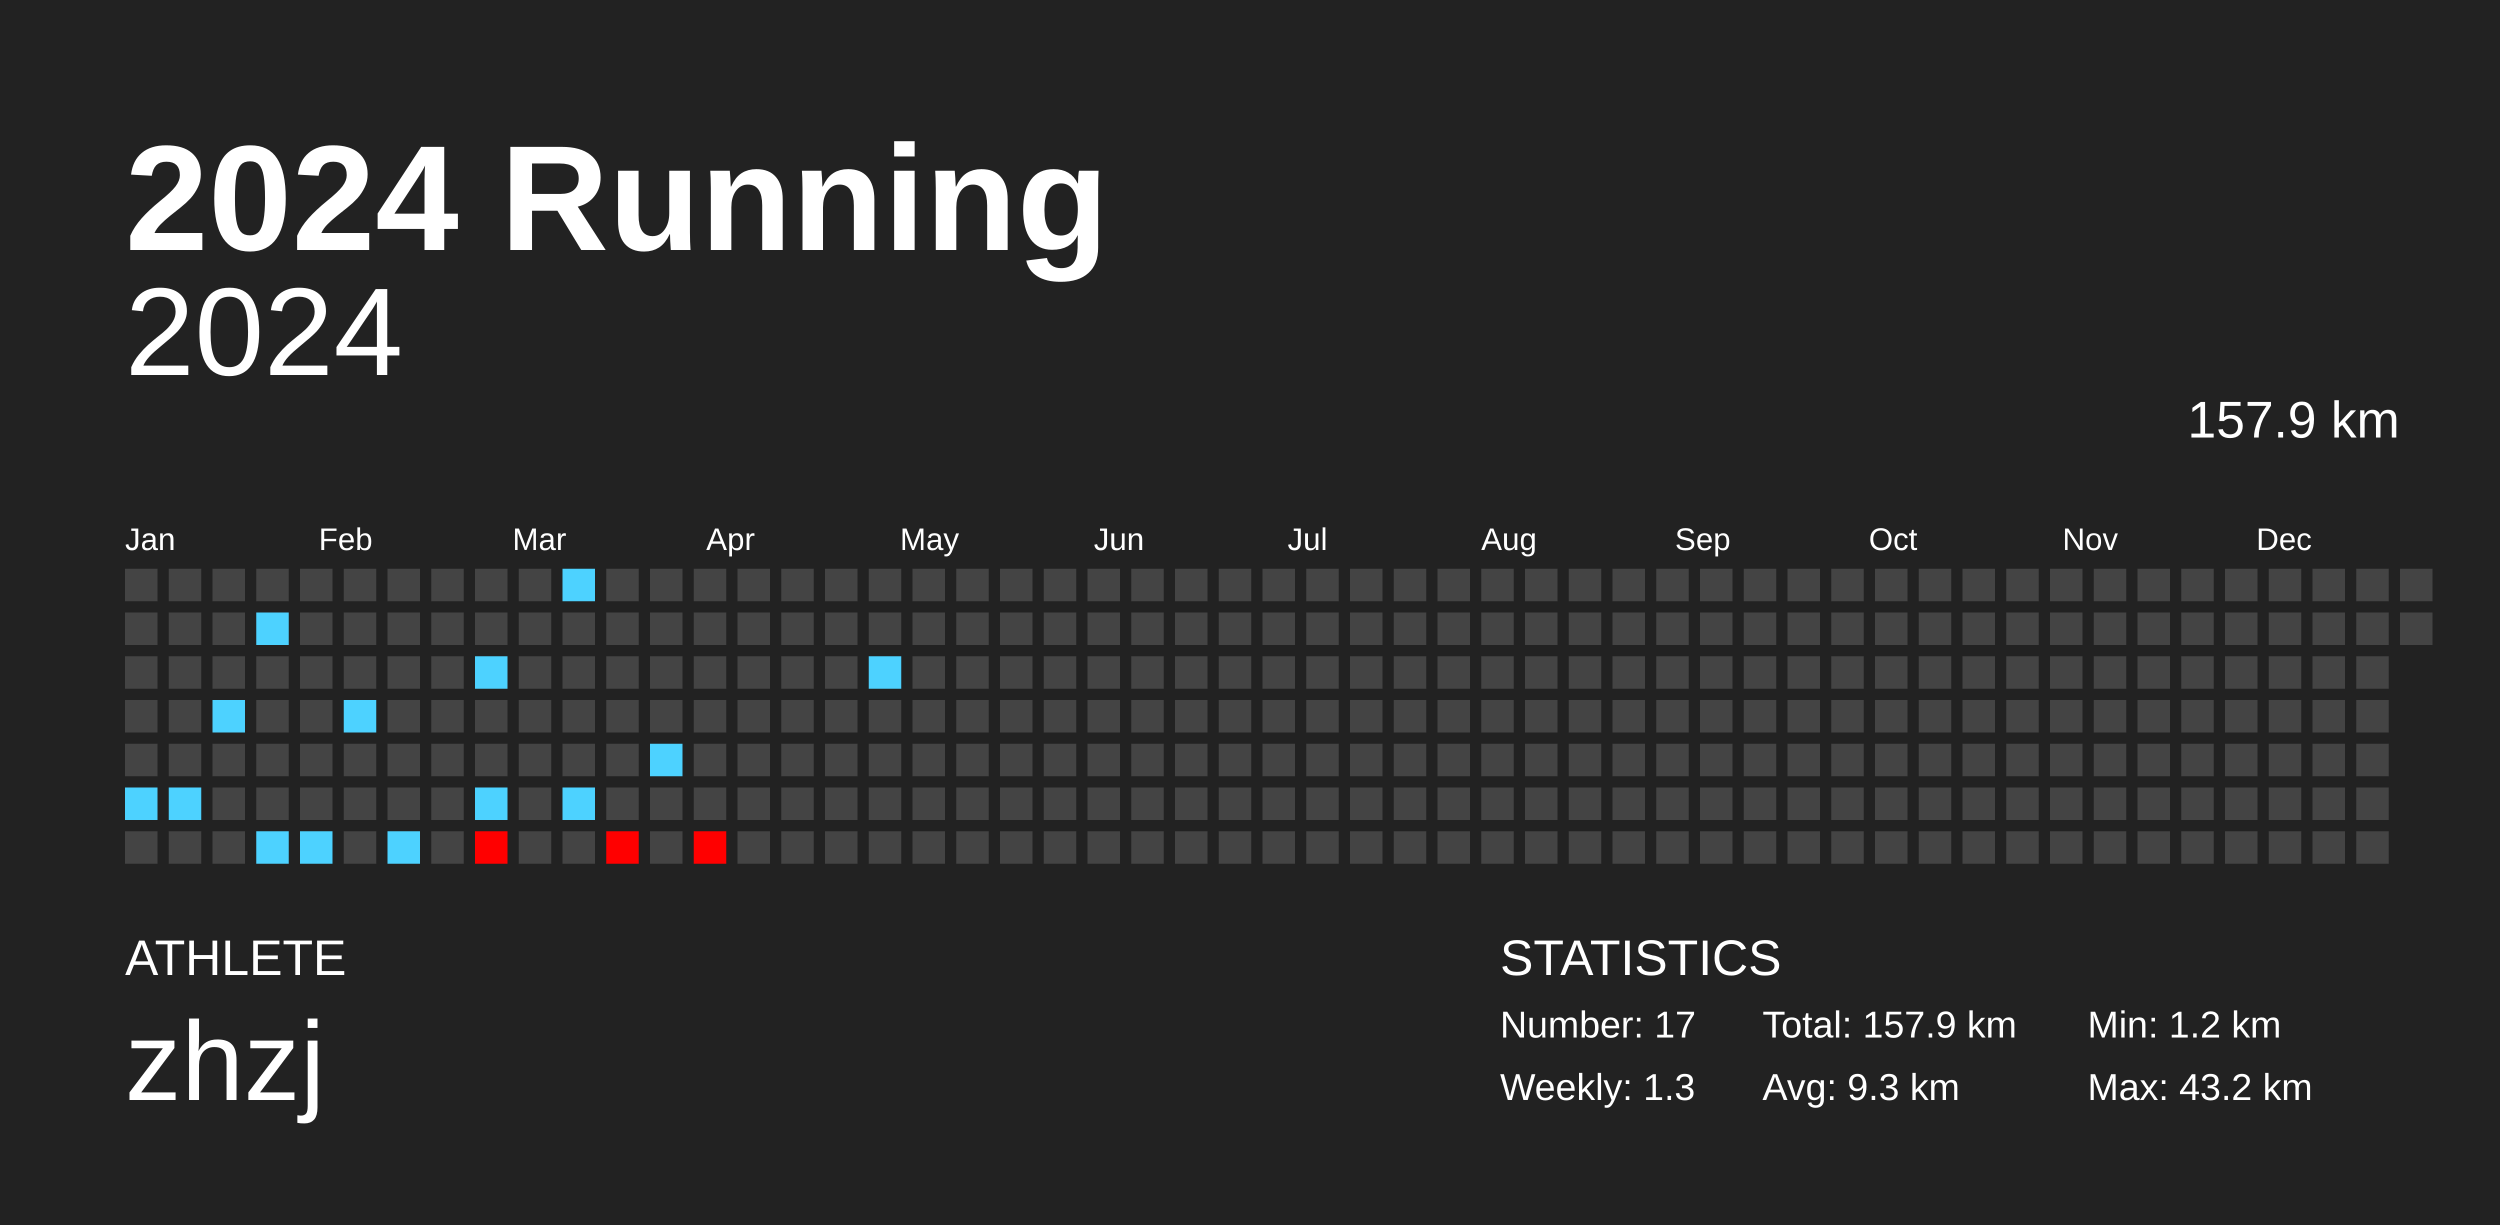
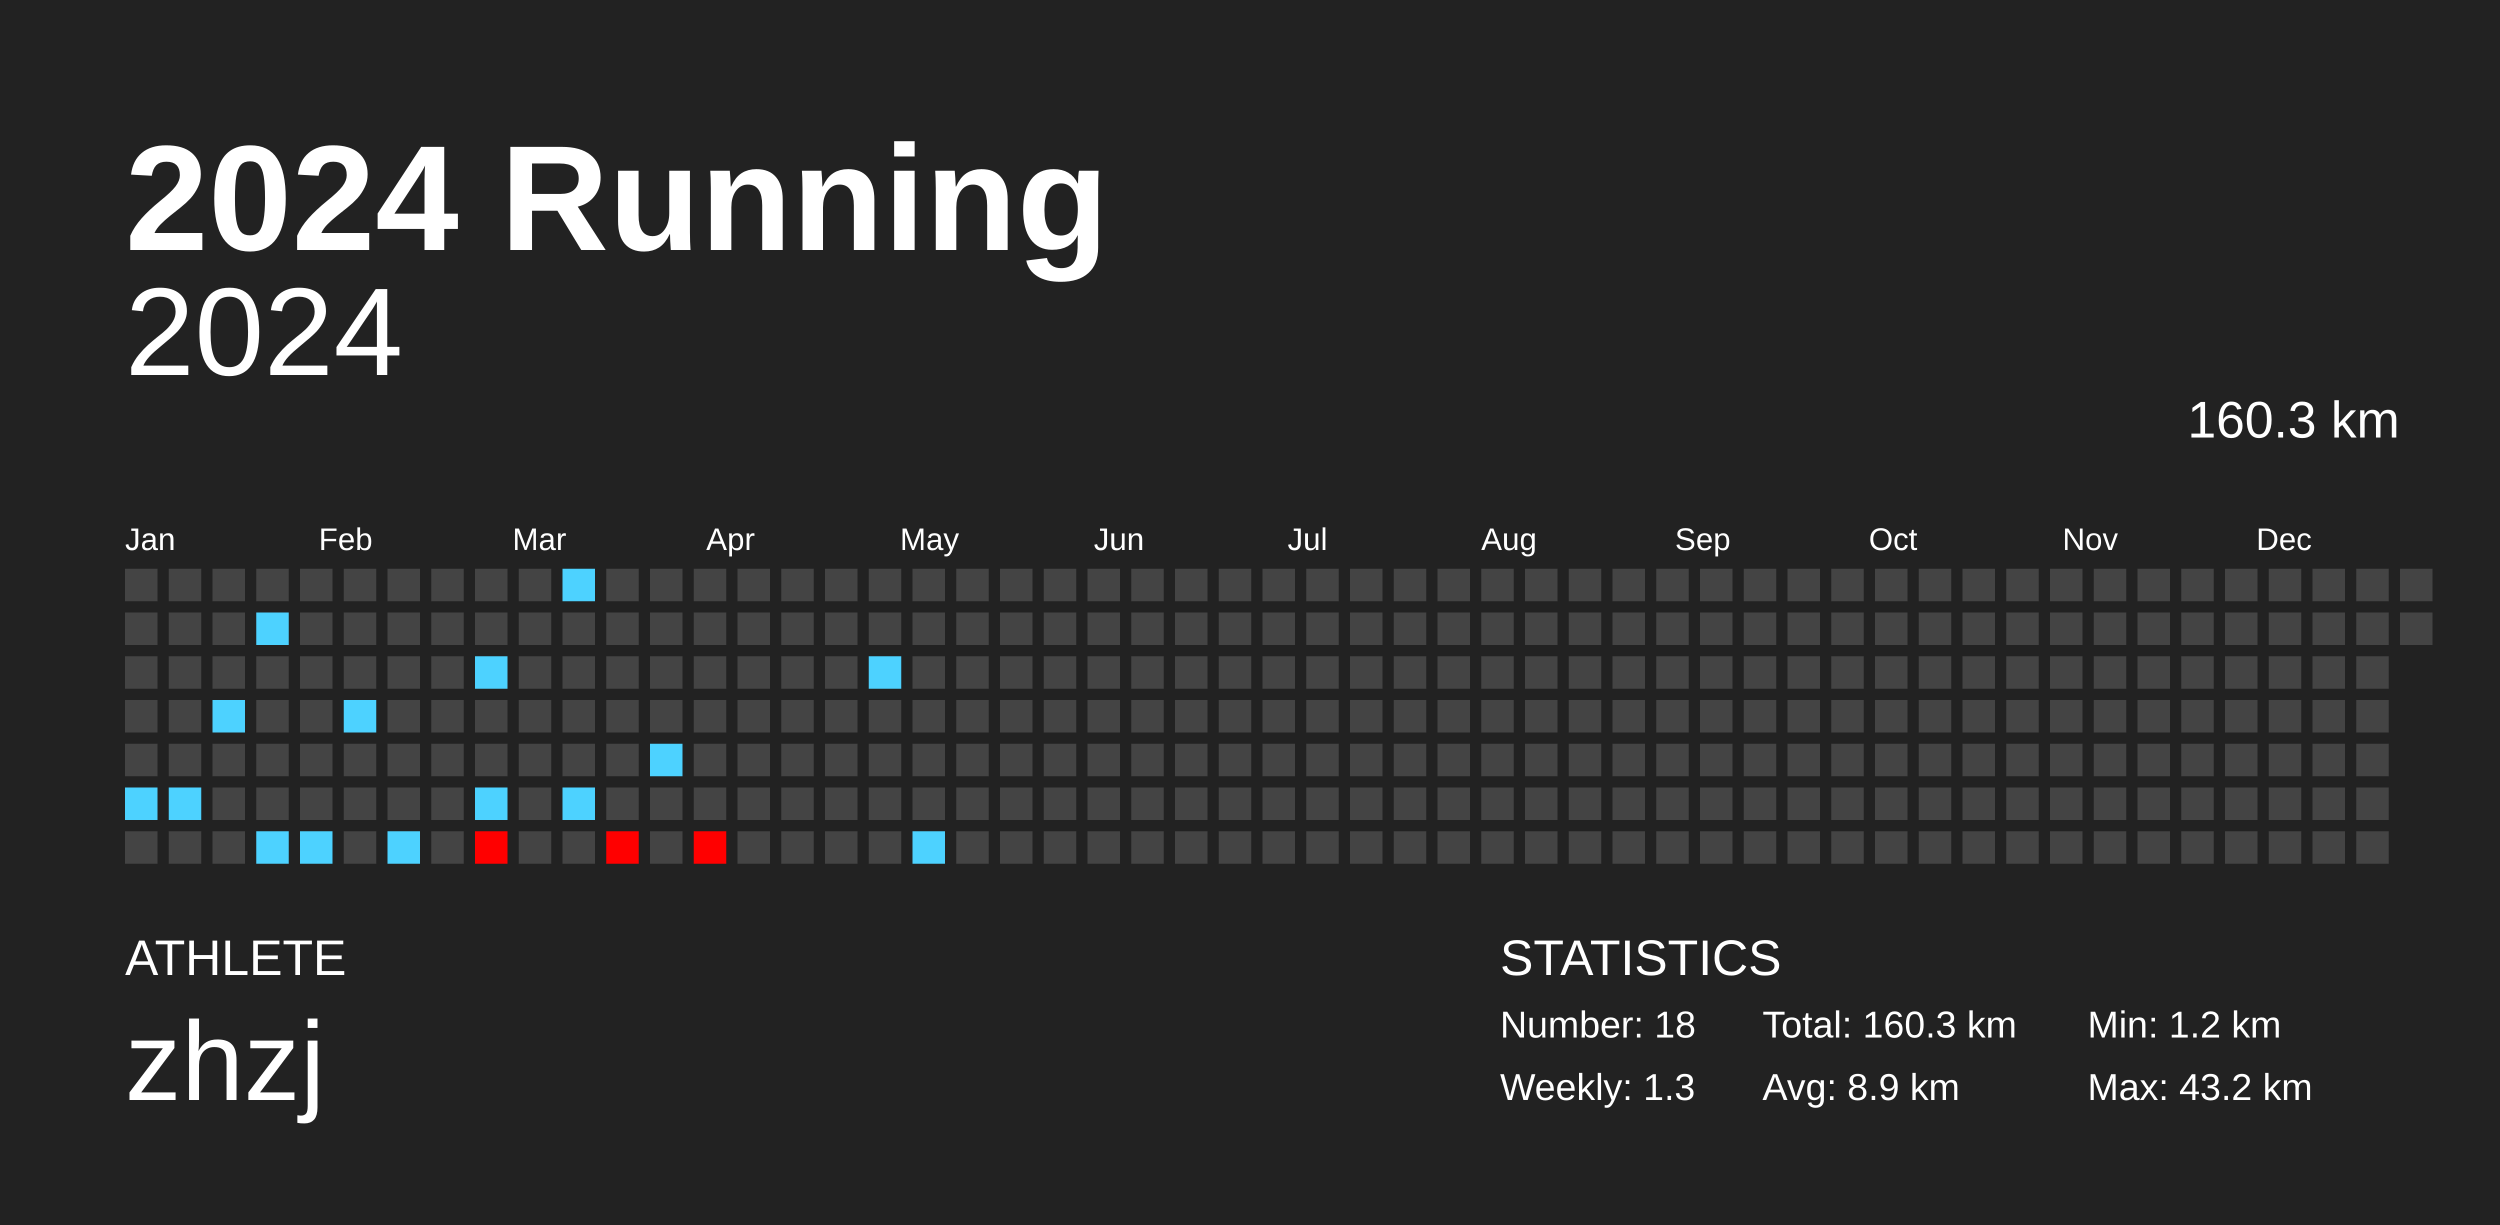
<svg xmlns="http://www.w3.org/2000/svg" baseProfile="full" height="98mm" version="1.1" viewBox="0,0,200,98" width="200mm">
  <defs />
  <rect fill="#222222" height="98" width="200" x="0" y="0" />
  <text fill="#FFFFFF" style="font-size:12px; font-family:Arial; font-weight:bold;" x="10" y="20">2024 Running</text>
  <text fill="#FFFFFF" style="font-size:4px; font-family:Arial" x="10" y="78">ATHLETE</text>
  <text fill="#FFFFFF" style="font-size:9px; font-family:Arial" x="10" y="88">zhzj</text>
  <text fill="#FFFFFF" style="font-size:4px; font-family:Arial" x="120" y="78">STATISTICS</text>
-   <text fill="#FFFFFF" style="font-size:3px; font-family:Arial" x="120" y="83">Number: 17</text>
+   <text fill="#FFFFFF" style="font-size:3px; font-family:Arial" x="120" y="83">Number: 18</text>
  <text fill="#FFFFFF" style="font-size:3px; font-family:Arial" x="120" y="88">Weekly: 1.3</text>
-   <text fill="#FFFFFF" style="font-size:3px; font-family:Arial" x="141" y="83">Total: 157.9 km</text>
-   <text fill="#FFFFFF" style="font-size:3px; font-family:Arial" x="141" y="88">Avg: 9.3 km</text>
+   <text fill="#FFFFFF" style="font-size:3px; font-family:Arial" x="141" y="83">Total: 160.3 km</text>
+   <text fill="#FFFFFF" style="font-size:3px; font-family:Arial" x="141" y="88">Avg: 8.9 km</text>
  <text fill="#FFFFFF" style="font-size:3px; font-family:Arial" x="167" y="83">Min: 1.2 km</text>
  <text fill="#FFFFFF" style="font-size:3px; font-family:Arial" x="167" y="88">Max: 43.2 km</text>
  <text alignment-baseline="hanging" fill="#FFFFFF" style="font-size:10.0px; font-family:Arial;" x="10" y="30">2024</text>
-   <text alignment-baseline="hanging" fill="#FFFFFF" style="font-size:4.125px; font-family:Arial;" x="175" y="35">157.9 km</text>
+   <text alignment-baseline="hanging" fill="#FFFFFF" style="font-size:4.125px; font-family:Arial;" x="175" y="35">160.3 km</text>
  <text fill="#FFFFFF" style="font-size:2.5px; font-family:Arial" x="10.0" y="44">Jan</text>
  <text fill="#FFFFFF" style="font-size:2.5px; font-family:Arial" x="25.5" y="44">Feb</text>
  <text fill="#FFFFFF" style="font-size:2.5px; font-family:Arial" x="41.0" y="44">Mar</text>
  <text fill="#FFFFFF" style="font-size:2.5px; font-family:Arial" x="56.5" y="44">Apr</text>
  <text fill="#FFFFFF" style="font-size:2.5px; font-family:Arial" x="72.0" y="44">May</text>
  <text fill="#FFFFFF" style="font-size:2.5px; font-family:Arial" x="87.5" y="44">Jun</text>
  <text fill="#FFFFFF" style="font-size:2.5px; font-family:Arial" x="103.0" y="44">Jul</text>
  <text fill="#FFFFFF" style="font-size:2.5px; font-family:Arial" x="118.5" y="44">Aug</text>
  <text fill="#FFFFFF" style="font-size:2.5px; font-family:Arial" x="134.0" y="44">Sep</text>
  <text fill="#FFFFFF" style="font-size:2.5px; font-family:Arial" x="149.5" y="44">Oct</text>
  <text fill="#FFFFFF" style="font-size:2.5px; font-family:Arial" x="165.0" y="44">Nov</text>
  <text fill="#FFFFFF" style="font-size:2.5px; font-family:Arial" x="180.5" y="44">Dec</text>
  <rect fill="#444444" height="2.6" width="2.6" x="10.0" y="45.5" />
  <rect fill="#444444" height="2.6" width="2.6" x="10.0" y="49.0" />
  <rect fill="#444444" height="2.6" width="2.6" x="10.0" y="52.5" />
  <rect fill="#444444" height="2.6" width="2.6" x="10.0" y="56.0" />
  <rect fill="#444444" height="2.6" width="2.6" x="10.0" y="59.5" />
  <rect fill="#4dd2ff" height="2.6" width="2.6" x="10.0" y="63.0" />
  <rect fill="#444444" height="2.6" width="2.6" x="10.0" y="66.5" />
  <rect fill="#444444" height="2.6" width="2.6" x="13.5" y="45.5" />
  <rect fill="#444444" height="2.6" width="2.6" x="13.5" y="49.0" />
  <rect fill="#444444" height="2.6" width="2.6" x="13.5" y="52.5" />
  <rect fill="#444444" height="2.6" width="2.6" x="13.5" y="56.0" />
  <rect fill="#444444" height="2.6" width="2.6" x="13.5" y="59.5" />
  <rect fill="#4dd2ff" height="2.6" width="2.6" x="13.5" y="63.0" />
  <rect fill="#444444" height="2.6" width="2.6" x="13.5" y="66.5" />
  <rect fill="#444444" height="2.6" width="2.6" x="17.0" y="45.5" />
  <rect fill="#444444" height="2.6" width="2.6" x="17.0" y="49.0" />
  <rect fill="#444444" height="2.6" width="2.6" x="17.0" y="52.5" />
  <rect fill="#4dd2ff" height="2.6" width="2.6" x="17.0" y="56.0" />
  <rect fill="#444444" height="2.6" width="2.6" x="17.0" y="59.5" />
  <rect fill="#444444" height="2.6" width="2.6" x="17.0" y="63.0" />
  <rect fill="#444444" height="2.6" width="2.6" x="17.0" y="66.5" />
  <rect fill="#444444" height="2.6" width="2.6" x="20.5" y="45.5" />
  <rect fill="#4dd2ff" height="2.6" width="2.6" x="20.5" y="49.0" />
  <rect fill="#444444" height="2.6" width="2.6" x="20.5" y="52.5" />
  <rect fill="#444444" height="2.6" width="2.6" x="20.5" y="56.0" />
  <rect fill="#444444" height="2.6" width="2.6" x="20.5" y="59.5" />
  <rect fill="#444444" height="2.6" width="2.6" x="20.5" y="63.0" />
  <rect fill="#4dd2ff" height="2.6" width="2.6" x="20.5" y="66.5" />
  <rect fill="#444444" height="2.6" width="2.6" x="24.0" y="45.5" />
  <rect fill="#444444" height="2.6" width="2.6" x="24.0" y="49.0" />
  <rect fill="#444444" height="2.6" width="2.6" x="24.0" y="52.5" />
  <rect fill="#444444" height="2.6" width="2.6" x="24.0" y="56.0" />
  <rect fill="#444444" height="2.6" width="2.6" x="24.0" y="59.5" />
  <rect fill="#444444" height="2.6" width="2.6" x="24.0" y="63.0" />
  <rect fill="#4dd2ff" height="2.6" width="2.6" x="24.0" y="66.5" />
  <rect fill="#444444" height="2.6" width="2.6" x="27.5" y="45.5" />
  <rect fill="#444444" height="2.6" width="2.6" x="27.5" y="49.0" />
  <rect fill="#444444" height="2.6" width="2.6" x="27.5" y="52.5" />
  <rect fill="#4dd2ff" height="2.6" width="2.6" x="27.5" y="56.0" />
  <rect fill="#444444" height="2.6" width="2.6" x="27.5" y="59.5" />
  <rect fill="#444444" height="2.6" width="2.6" x="27.5" y="63.0" />
  <rect fill="#444444" height="2.6" width="2.6" x="27.5" y="66.5" />
  <rect fill="#444444" height="2.6" width="2.6" x="31.0" y="45.5" />
  <rect fill="#444444" height="2.6" width="2.6" x="31.0" y="49.0" />
  <rect fill="#444444" height="2.6" width="2.6" x="31.0" y="52.5" />
  <rect fill="#444444" height="2.6" width="2.6" x="31.0" y="56.0" />
  <rect fill="#444444" height="2.6" width="2.6" x="31.0" y="59.5" />
  <rect fill="#444444" height="2.6" width="2.6" x="31.0" y="63.0" />
  <rect fill="#4dd2ff" height="2.6" width="2.6" x="31.0" y="66.5" />
  <rect fill="#444444" height="2.6" width="2.6" x="34.5" y="45.5" />
  <rect fill="#444444" height="2.6" width="2.6" x="34.5" y="49.0" />
  <rect fill="#444444" height="2.6" width="2.6" x="34.5" y="52.5" />
  <rect fill="#444444" height="2.6" width="2.6" x="34.5" y="56.0" />
  <rect fill="#444444" height="2.6" width="2.6" x="34.5" y="59.5" />
  <rect fill="#444444" height="2.6" width="2.6" x="34.5" y="63.0" />
  <rect fill="#444444" height="2.6" width="2.6" x="34.5" y="66.5" />
  <rect fill="#444444" height="2.6" width="2.6" x="38.0" y="45.5" />
  <rect fill="#444444" height="2.6" width="2.6" x="38.0" y="49.0" />
  <rect fill="#4dd2ff" height="2.6" width="2.6" x="38.0" y="52.5" />
  <rect fill="#444444" height="2.6" width="2.6" x="38.0" y="56.0" />
  <rect fill="#444444" height="2.6" width="2.6" x="38.0" y="59.5" />
  <rect fill="#4dd2ff" height="2.6" width="2.6" x="38.0" y="63.0" />
  <rect fill="red" height="2.6" width="2.6" x="38.0" y="66.5" />
  <rect fill="#444444" height="2.6" width="2.6" x="41.5" y="45.5" />
  <rect fill="#444444" height="2.6" width="2.6" x="41.5" y="49.0" />
  <rect fill="#444444" height="2.6" width="2.6" x="41.5" y="52.5" />
  <rect fill="#444444" height="2.6" width="2.6" x="41.5" y="56.0" />
  <rect fill="#444444" height="2.6" width="2.6" x="41.5" y="59.5" />
  <rect fill="#444444" height="2.6" width="2.6" x="41.5" y="63.0" />
  <rect fill="#444444" height="2.6" width="2.6" x="41.5" y="66.5" />
  <rect fill="#4dd2ff" height="2.6" width="2.6" x="45.0" y="45.5" />
  <rect fill="#444444" height="2.6" width="2.6" x="45.0" y="49.0" />
  <rect fill="#444444" height="2.6" width="2.6" x="45.0" y="52.5" />
  <rect fill="#444444" height="2.6" width="2.6" x="45.0" y="56.0" />
  <rect fill="#444444" height="2.6" width="2.6" x="45.0" y="59.5" />
  <rect fill="#4dd2ff" height="2.6" width="2.6" x="45.0" y="63.0" />
  <rect fill="#444444" height="2.6" width="2.6" x="45.0" y="66.5" />
  <rect fill="#444444" height="2.6" width="2.6" x="48.5" y="45.5" />
  <rect fill="#444444" height="2.6" width="2.6" x="48.5" y="49.0" />
  <rect fill="#444444" height="2.6" width="2.6" x="48.5" y="52.5" />
  <rect fill="#444444" height="2.6" width="2.6" x="48.5" y="56.0" />
  <rect fill="#444444" height="2.6" width="2.6" x="48.5" y="59.5" />
  <rect fill="#444444" height="2.6" width="2.6" x="48.5" y="63.0" />
  <rect fill="red" height="2.6" width="2.6" x="48.5" y="66.5" />
  <rect fill="#444444" height="2.6" width="2.6" x="52.0" y="45.5" />
  <rect fill="#444444" height="2.6" width="2.6" x="52.0" y="49.0" />
  <rect fill="#444444" height="2.6" width="2.6" x="52.0" y="52.5" />
  <rect fill="#444444" height="2.6" width="2.6" x="52.0" y="56.0" />
  <rect fill="#4dd2ff" height="2.6" width="2.6" x="52.0" y="59.5" />
  <rect fill="#444444" height="2.6" width="2.6" x="52.0" y="63.0" />
  <rect fill="#444444" height="2.6" width="2.6" x="52.0" y="66.5" />
  <rect fill="#444444" height="2.6" width="2.6" x="55.5" y="45.5" />
  <rect fill="#444444" height="2.6" width="2.6" x="55.5" y="49.0" />
  <rect fill="#444444" height="2.6" width="2.6" x="55.5" y="52.5" />
  <rect fill="#444444" height="2.6" width="2.6" x="55.5" y="56.0" />
  <rect fill="#444444" height="2.6" width="2.6" x="55.5" y="59.5" />
  <rect fill="#444444" height="2.6" width="2.6" x="55.5" y="63.0" />
  <rect fill="red" height="2.6" width="2.6" x="55.5" y="66.5" />
  <rect fill="#444444" height="2.6" width="2.6" x="59.0" y="45.5" />
  <rect fill="#444444" height="2.6" width="2.6" x="59.0" y="49.0" />
  <rect fill="#444444" height="2.6" width="2.6" x="59.0" y="52.5" />
  <rect fill="#444444" height="2.6" width="2.6" x="59.0" y="56.0" />
  <rect fill="#444444" height="2.6" width="2.6" x="59.0" y="59.5" />
  <rect fill="#444444" height="2.6" width="2.6" x="59.0" y="63.0" />
  <rect fill="#444444" height="2.6" width="2.6" x="59.0" y="66.5" />
  <rect fill="#444444" height="2.6" width="2.6" x="62.5" y="45.5" />
  <rect fill="#444444" height="2.6" width="2.6" x="62.5" y="49.0" />
  <rect fill="#444444" height="2.6" width="2.6" x="62.5" y="52.5" />
  <rect fill="#444444" height="2.6" width="2.6" x="62.5" y="56.0" />
  <rect fill="#444444" height="2.6" width="2.6" x="62.5" y="59.5" />
  <rect fill="#444444" height="2.6" width="2.6" x="62.5" y="63.0" />
  <rect fill="#444444" height="2.6" width="2.6" x="62.5" y="66.5" />
  <rect fill="#444444" height="2.6" width="2.6" x="66.0" y="45.5" />
  <rect fill="#444444" height="2.6" width="2.6" x="66.0" y="49.0" />
  <rect fill="#444444" height="2.6" width="2.6" x="66.0" y="52.5" />
  <rect fill="#444444" height="2.6" width="2.6" x="66.0" y="56.0" />
  <rect fill="#444444" height="2.6" width="2.6" x="66.0" y="59.5" />
  <rect fill="#444444" height="2.6" width="2.6" x="66.0" y="63.0" />
  <rect fill="#444444" height="2.6" width="2.6" x="66.0" y="66.5" />
  <rect fill="#444444" height="2.6" width="2.6" x="69.5" y="45.5" />
  <rect fill="#444444" height="2.6" width="2.6" x="69.5" y="49.0" />
  <rect fill="#4dd2ff" height="2.6" width="2.6" x="69.5" y="52.5" />
  <rect fill="#444444" height="2.6" width="2.6" x="69.5" y="56.0" />
  <rect fill="#444444" height="2.6" width="2.6" x="69.5" y="59.5" />
  <rect fill="#444444" height="2.6" width="2.6" x="69.5" y="63.0" />
  <rect fill="#444444" height="2.6" width="2.6" x="69.5" y="66.5" />
  <rect fill="#444444" height="2.6" width="2.6" x="73.0" y="45.5" />
  <rect fill="#444444" height="2.6" width="2.6" x="73.0" y="49.0" />
  <rect fill="#444444" height="2.6" width="2.6" x="73.0" y="52.5" />
  <rect fill="#444444" height="2.6" width="2.6" x="73.0" y="56.0" />
  <rect fill="#444444" height="2.6" width="2.6" x="73.0" y="59.5" />
  <rect fill="#444444" height="2.6" width="2.6" x="73.0" y="63.0" />
-   <rect fill="#444444" height="2.6" width="2.6" x="73.0" y="66.5" />
+   <rect fill="#4dd2ff" height="2.6" width="2.6" x="73.0" y="66.5" />
  <rect fill="#444444" height="2.6" width="2.6" x="76.5" y="45.5" />
  <rect fill="#444444" height="2.6" width="2.6" x="76.5" y="49.0" />
  <rect fill="#444444" height="2.6" width="2.6" x="76.5" y="52.5" />
  <rect fill="#444444" height="2.6" width="2.6" x="76.5" y="56.0" />
  <rect fill="#444444" height="2.6" width="2.6" x="76.5" y="59.5" />
  <rect fill="#444444" height="2.6" width="2.6" x="76.5" y="63.0" />
  <rect fill="#444444" height="2.6" width="2.6" x="76.5" y="66.5" />
  <rect fill="#444444" height="2.6" width="2.6" x="80.0" y="45.5" />
  <rect fill="#444444" height="2.6" width="2.6" x="80.0" y="49.0" />
  <rect fill="#444444" height="2.6" width="2.6" x="80.0" y="52.5" />
  <rect fill="#444444" height="2.6" width="2.6" x="80.0" y="56.0" />
  <rect fill="#444444" height="2.6" width="2.6" x="80.0" y="59.5" />
  <rect fill="#444444" height="2.6" width="2.6" x="80.0" y="63.0" />
  <rect fill="#444444" height="2.6" width="2.6" x="80.0" y="66.5" />
  <rect fill="#444444" height="2.6" width="2.6" x="83.5" y="45.5" />
  <rect fill="#444444" height="2.6" width="2.6" x="83.5" y="49.0" />
  <rect fill="#444444" height="2.6" width="2.6" x="83.5" y="52.5" />
  <rect fill="#444444" height="2.6" width="2.6" x="83.5" y="56.0" />
  <rect fill="#444444" height="2.6" width="2.6" x="83.5" y="59.5" />
  <rect fill="#444444" height="2.6" width="2.6" x="83.5" y="63.0" />
  <rect fill="#444444" height="2.6" width="2.6" x="83.5" y="66.5" />
  <rect fill="#444444" height="2.6" width="2.6" x="87.0" y="45.5" />
  <rect fill="#444444" height="2.6" width="2.6" x="87.0" y="49.0" />
  <rect fill="#444444" height="2.6" width="2.6" x="87.0" y="52.5" />
  <rect fill="#444444" height="2.6" width="2.6" x="87.0" y="56.0" />
  <rect fill="#444444" height="2.6" width="2.6" x="87.0" y="59.5" />
  <rect fill="#444444" height="2.6" width="2.6" x="87.0" y="63.0" />
  <rect fill="#444444" height="2.6" width="2.6" x="87.0" y="66.5" />
  <rect fill="#444444" height="2.6" width="2.6" x="90.5" y="45.5" />
  <rect fill="#444444" height="2.6" width="2.6" x="90.5" y="49.0" />
  <rect fill="#444444" height="2.6" width="2.6" x="90.5" y="52.5" />
  <rect fill="#444444" height="2.6" width="2.6" x="90.5" y="56.0" />
  <rect fill="#444444" height="2.6" width="2.6" x="90.5" y="59.5" />
  <rect fill="#444444" height="2.6" width="2.6" x="90.5" y="63.0" />
  <rect fill="#444444" height="2.6" width="2.6" x="90.5" y="66.5" />
  <rect fill="#444444" height="2.6" width="2.6" x="94.0" y="45.5" />
  <rect fill="#444444" height="2.6" width="2.6" x="94.0" y="49.0" />
  <rect fill="#444444" height="2.6" width="2.6" x="94.0" y="52.5" />
  <rect fill="#444444" height="2.6" width="2.6" x="94.0" y="56.0" />
  <rect fill="#444444" height="2.6" width="2.6" x="94.0" y="59.5" />
  <rect fill="#444444" height="2.6" width="2.6" x="94.0" y="63.0" />
  <rect fill="#444444" height="2.6" width="2.6" x="94.0" y="66.5" />
  <rect fill="#444444" height="2.6" width="2.6" x="97.5" y="45.5" />
  <rect fill="#444444" height="2.6" width="2.6" x="97.5" y="49.0" />
  <rect fill="#444444" height="2.6" width="2.6" x="97.5" y="52.5" />
  <rect fill="#444444" height="2.6" width="2.6" x="97.5" y="56.0" />
  <rect fill="#444444" height="2.6" width="2.6" x="97.5" y="59.5" />
  <rect fill="#444444" height="2.6" width="2.6" x="97.5" y="63.0" />
  <rect fill="#444444" height="2.6" width="2.6" x="97.5" y="66.5" />
  <rect fill="#444444" height="2.6" width="2.6" x="101.0" y="45.5" />
  <rect fill="#444444" height="2.6" width="2.6" x="101.0" y="49.0" />
  <rect fill="#444444" height="2.6" width="2.6" x="101.0" y="52.5" />
  <rect fill="#444444" height="2.6" width="2.6" x="101.0" y="56.0" />
  <rect fill="#444444" height="2.6" width="2.6" x="101.0" y="59.5" />
  <rect fill="#444444" height="2.6" width="2.6" x="101.0" y="63.0" />
  <rect fill="#444444" height="2.6" width="2.6" x="101.0" y="66.5" />
  <rect fill="#444444" height="2.6" width="2.6" x="104.5" y="45.5" />
  <rect fill="#444444" height="2.6" width="2.6" x="104.5" y="49.0" />
  <rect fill="#444444" height="2.6" width="2.6" x="104.5" y="52.5" />
  <rect fill="#444444" height="2.6" width="2.6" x="104.5" y="56.0" />
  <rect fill="#444444" height="2.6" width="2.6" x="104.5" y="59.5" />
  <rect fill="#444444" height="2.6" width="2.6" x="104.5" y="63.0" />
  <rect fill="#444444" height="2.6" width="2.6" x="104.5" y="66.5" />
  <rect fill="#444444" height="2.6" width="2.6" x="108.0" y="45.5" />
  <rect fill="#444444" height="2.6" width="2.6" x="108.0" y="49.0" />
  <rect fill="#444444" height="2.6" width="2.6" x="108.0" y="52.5" />
  <rect fill="#444444" height="2.6" width="2.6" x="108.0" y="56.0" />
  <rect fill="#444444" height="2.6" width="2.6" x="108.0" y="59.5" />
  <rect fill="#444444" height="2.6" width="2.6" x="108.0" y="63.0" />
  <rect fill="#444444" height="2.6" width="2.6" x="108.0" y="66.5" />
  <rect fill="#444444" height="2.6" width="2.6" x="111.5" y="45.5" />
  <rect fill="#444444" height="2.6" width="2.6" x="111.5" y="49.0" />
  <rect fill="#444444" height="2.6" width="2.6" x="111.5" y="52.5" />
  <rect fill="#444444" height="2.6" width="2.6" x="111.5" y="56.0" />
  <rect fill="#444444" height="2.6" width="2.6" x="111.5" y="59.5" />
  <rect fill="#444444" height="2.6" width="2.6" x="111.5" y="63.0" />
  <rect fill="#444444" height="2.6" width="2.6" x="111.5" y="66.5" />
  <rect fill="#444444" height="2.6" width="2.6" x="115.0" y="45.5" />
  <rect fill="#444444" height="2.6" width="2.6" x="115.0" y="49.0" />
  <rect fill="#444444" height="2.6" width="2.6" x="115.0" y="52.5" />
  <rect fill="#444444" height="2.6" width="2.6" x="115.0" y="56.0" />
  <rect fill="#444444" height="2.6" width="2.6" x="115.0" y="59.5" />
  <rect fill="#444444" height="2.6" width="2.6" x="115.0" y="63.0" />
  <rect fill="#444444" height="2.6" width="2.6" x="115.0" y="66.5" />
  <rect fill="#444444" height="2.6" width="2.6" x="118.5" y="45.5" />
  <rect fill="#444444" height="2.6" width="2.6" x="118.5" y="49.0" />
  <rect fill="#444444" height="2.6" width="2.6" x="118.5" y="52.5" />
  <rect fill="#444444" height="2.6" width="2.6" x="118.5" y="56.0" />
  <rect fill="#444444" height="2.6" width="2.6" x="118.5" y="59.5" />
  <rect fill="#444444" height="2.6" width="2.6" x="118.5" y="63.0" />
  <rect fill="#444444" height="2.6" width="2.6" x="118.5" y="66.5" />
  <rect fill="#444444" height="2.6" width="2.6" x="122.0" y="45.5" />
  <rect fill="#444444" height="2.6" width="2.6" x="122.0" y="49.0" />
  <rect fill="#444444" height="2.6" width="2.6" x="122.0" y="52.5" />
  <rect fill="#444444" height="2.6" width="2.6" x="122.0" y="56.0" />
  <rect fill="#444444" height="2.6" width="2.6" x="122.0" y="59.5" />
  <rect fill="#444444" height="2.6" width="2.6" x="122.0" y="63.0" />
  <rect fill="#444444" height="2.6" width="2.6" x="122.0" y="66.5" />
  <rect fill="#444444" height="2.6" width="2.6" x="125.5" y="45.5" />
  <rect fill="#444444" height="2.6" width="2.6" x="125.5" y="49.0" />
  <rect fill="#444444" height="2.6" width="2.6" x="125.5" y="52.5" />
  <rect fill="#444444" height="2.6" width="2.6" x="125.5" y="56.0" />
  <rect fill="#444444" height="2.6" width="2.6" x="125.5" y="59.5" />
  <rect fill="#444444" height="2.6" width="2.6" x="125.5" y="63.0" />
  <rect fill="#444444" height="2.6" width="2.6" x="125.5" y="66.5" />
  <rect fill="#444444" height="2.6" width="2.6" x="129.0" y="45.5" />
  <rect fill="#444444" height="2.6" width="2.6" x="129.0" y="49.0" />
  <rect fill="#444444" height="2.6" width="2.6" x="129.0" y="52.5" />
  <rect fill="#444444" height="2.6" width="2.6" x="129.0" y="56.0" />
  <rect fill="#444444" height="2.6" width="2.6" x="129.0" y="59.5" />
  <rect fill="#444444" height="2.6" width="2.6" x="129.0" y="63.0" />
  <rect fill="#444444" height="2.6" width="2.6" x="129.0" y="66.5" />
  <rect fill="#444444" height="2.6" width="2.6" x="132.5" y="45.5" />
  <rect fill="#444444" height="2.6" width="2.6" x="132.5" y="49.0" />
  <rect fill="#444444" height="2.6" width="2.6" x="132.5" y="52.5" />
  <rect fill="#444444" height="2.6" width="2.6" x="132.5" y="56.0" />
  <rect fill="#444444" height="2.6" width="2.6" x="132.5" y="59.5" />
  <rect fill="#444444" height="2.6" width="2.6" x="132.5" y="63.0" />
  <rect fill="#444444" height="2.6" width="2.6" x="132.5" y="66.5" />
  <rect fill="#444444" height="2.6" width="2.6" x="136.0" y="45.5" />
  <rect fill="#444444" height="2.6" width="2.6" x="136.0" y="49.0" />
  <rect fill="#444444" height="2.6" width="2.6" x="136.0" y="52.5" />
  <rect fill="#444444" height="2.6" width="2.6" x="136.0" y="56.0" />
  <rect fill="#444444" height="2.6" width="2.6" x="136.0" y="59.5" />
  <rect fill="#444444" height="2.6" width="2.6" x="136.0" y="63.0" />
  <rect fill="#444444" height="2.6" width="2.6" x="136.0" y="66.5" />
  <rect fill="#444444" height="2.6" width="2.6" x="139.5" y="45.5" />
  <rect fill="#444444" height="2.6" width="2.6" x="139.5" y="49.0" />
  <rect fill="#444444" height="2.6" width="2.6" x="139.5" y="52.5" />
  <rect fill="#444444" height="2.6" width="2.6" x="139.5" y="56.0" />
  <rect fill="#444444" height="2.6" width="2.6" x="139.5" y="59.5" />
  <rect fill="#444444" height="2.6" width="2.6" x="139.5" y="63.0" />
  <rect fill="#444444" height="2.6" width="2.6" x="139.5" y="66.5" />
  <rect fill="#444444" height="2.6" width="2.6" x="143.0" y="45.5" />
  <rect fill="#444444" height="2.6" width="2.6" x="143.0" y="49.0" />
  <rect fill="#444444" height="2.6" width="2.6" x="143.0" y="52.5" />
  <rect fill="#444444" height="2.6" width="2.6" x="143.0" y="56.0" />
  <rect fill="#444444" height="2.6" width="2.6" x="143.0" y="59.5" />
  <rect fill="#444444" height="2.6" width="2.6" x="143.0" y="63.0" />
  <rect fill="#444444" height="2.6" width="2.6" x="143.0" y="66.5" />
  <rect fill="#444444" height="2.6" width="2.6" x="146.5" y="45.5" />
  <rect fill="#444444" height="2.6" width="2.6" x="146.5" y="49.0" />
  <rect fill="#444444" height="2.6" width="2.6" x="146.5" y="52.5" />
  <rect fill="#444444" height="2.6" width="2.6" x="146.5" y="56.0" />
  <rect fill="#444444" height="2.6" width="2.6" x="146.5" y="59.5" />
  <rect fill="#444444" height="2.6" width="2.6" x="146.5" y="63.0" />
  <rect fill="#444444" height="2.6" width="2.6" x="146.5" y="66.5" />
  <rect fill="#444444" height="2.6" width="2.6" x="150.0" y="45.5" />
  <rect fill="#444444" height="2.6" width="2.6" x="150.0" y="49.0" />
  <rect fill="#444444" height="2.6" width="2.6" x="150.0" y="52.5" />
  <rect fill="#444444" height="2.6" width="2.6" x="150.0" y="56.0" />
  <rect fill="#444444" height="2.6" width="2.6" x="150.0" y="59.5" />
  <rect fill="#444444" height="2.6" width="2.6" x="150.0" y="63.0" />
  <rect fill="#444444" height="2.6" width="2.6" x="150.0" y="66.5" />
  <rect fill="#444444" height="2.6" width="2.6" x="153.5" y="45.5" />
  <rect fill="#444444" height="2.6" width="2.6" x="153.5" y="49.0" />
  <rect fill="#444444" height="2.6" width="2.6" x="153.5" y="52.5" />
  <rect fill="#444444" height="2.6" width="2.6" x="153.5" y="56.0" />
  <rect fill="#444444" height="2.6" width="2.6" x="153.5" y="59.5" />
  <rect fill="#444444" height="2.6" width="2.6" x="153.5" y="63.0" />
  <rect fill="#444444" height="2.6" width="2.6" x="153.5" y="66.5" />
  <rect fill="#444444" height="2.6" width="2.6" x="157.0" y="45.5" />
  <rect fill="#444444" height="2.6" width="2.6" x="157.0" y="49.0" />
  <rect fill="#444444" height="2.6" width="2.6" x="157.0" y="52.5" />
  <rect fill="#444444" height="2.6" width="2.6" x="157.0" y="56.0" />
  <rect fill="#444444" height="2.6" width="2.6" x="157.0" y="59.5" />
  <rect fill="#444444" height="2.6" width="2.6" x="157.0" y="63.0" />
  <rect fill="#444444" height="2.6" width="2.6" x="157.0" y="66.5" />
  <rect fill="#444444" height="2.6" width="2.6" x="160.5" y="45.5" />
  <rect fill="#444444" height="2.6" width="2.6" x="160.5" y="49.0" />
  <rect fill="#444444" height="2.6" width="2.6" x="160.5" y="52.5" />
  <rect fill="#444444" height="2.6" width="2.6" x="160.5" y="56.0" />
  <rect fill="#444444" height="2.6" width="2.6" x="160.5" y="59.5" />
  <rect fill="#444444" height="2.6" width="2.6" x="160.5" y="63.0" />
  <rect fill="#444444" height="2.6" width="2.6" x="160.5" y="66.5" />
  <rect fill="#444444" height="2.6" width="2.6" x="164.0" y="45.5" />
  <rect fill="#444444" height="2.6" width="2.6" x="164.0" y="49.0" />
  <rect fill="#444444" height="2.6" width="2.6" x="164.0" y="52.5" />
  <rect fill="#444444" height="2.6" width="2.6" x="164.0" y="56.0" />
  <rect fill="#444444" height="2.6" width="2.6" x="164.0" y="59.5" />
  <rect fill="#444444" height="2.6" width="2.6" x="164.0" y="63.0" />
  <rect fill="#444444" height="2.6" width="2.6" x="164.0" y="66.5" />
  <rect fill="#444444" height="2.6" width="2.6" x="167.5" y="45.5" />
  <rect fill="#444444" height="2.6" width="2.6" x="167.5" y="49.0" />
  <rect fill="#444444" height="2.6" width="2.6" x="167.5" y="52.5" />
  <rect fill="#444444" height="2.6" width="2.6" x="167.5" y="56.0" />
  <rect fill="#444444" height="2.6" width="2.6" x="167.5" y="59.5" />
  <rect fill="#444444" height="2.6" width="2.6" x="167.5" y="63.0" />
  <rect fill="#444444" height="2.6" width="2.6" x="167.5" y="66.5" />
  <rect fill="#444444" height="2.6" width="2.6" x="171.0" y="45.5" />
  <rect fill="#444444" height="2.6" width="2.6" x="171.0" y="49.0" />
  <rect fill="#444444" height="2.6" width="2.6" x="171.0" y="52.5" />
  <rect fill="#444444" height="2.6" width="2.6" x="171.0" y="56.0" />
  <rect fill="#444444" height="2.6" width="2.6" x="171.0" y="59.5" />
  <rect fill="#444444" height="2.6" width="2.6" x="171.0" y="63.0" />
  <rect fill="#444444" height="2.6" width="2.6" x="171.0" y="66.5" />
  <rect fill="#444444" height="2.6" width="2.6" x="174.5" y="45.5" />
  <rect fill="#444444" height="2.6" width="2.6" x="174.5" y="49.0" />
  <rect fill="#444444" height="2.6" width="2.6" x="174.5" y="52.5" />
  <rect fill="#444444" height="2.6" width="2.6" x="174.5" y="56.0" />
  <rect fill="#444444" height="2.6" width="2.6" x="174.5" y="59.5" />
  <rect fill="#444444" height="2.6" width="2.6" x="174.5" y="63.0" />
  <rect fill="#444444" height="2.6" width="2.6" x="174.5" y="66.5" />
  <rect fill="#444444" height="2.6" width="2.6" x="178.0" y="45.5" />
  <rect fill="#444444" height="2.6" width="2.6" x="178.0" y="49.0" />
  <rect fill="#444444" height="2.6" width="2.6" x="178.0" y="52.5" />
  <rect fill="#444444" height="2.6" width="2.6" x="178.0" y="56.0" />
  <rect fill="#444444" height="2.6" width="2.6" x="178.0" y="59.5" />
  <rect fill="#444444" height="2.6" width="2.6" x="178.0" y="63.0" />
  <rect fill="#444444" height="2.6" width="2.6" x="178.0" y="66.5" />
  <rect fill="#444444" height="2.6" width="2.6" x="181.5" y="45.5" />
  <rect fill="#444444" height="2.6" width="2.6" x="181.5" y="49.0" />
  <rect fill="#444444" height="2.6" width="2.6" x="181.5" y="52.5" />
  <rect fill="#444444" height="2.6" width="2.6" x="181.5" y="56.0" />
  <rect fill="#444444" height="2.6" width="2.6" x="181.5" y="59.5" />
  <rect fill="#444444" height="2.6" width="2.6" x="181.5" y="63.0" />
  <rect fill="#444444" height="2.6" width="2.6" x="181.5" y="66.5" />
  <rect fill="#444444" height="2.6" width="2.6" x="185.0" y="45.5" />
  <rect fill="#444444" height="2.6" width="2.6" x="185.0" y="49.0" />
  <rect fill="#444444" height="2.6" width="2.6" x="185.0" y="52.5" />
  <rect fill="#444444" height="2.6" width="2.6" x="185.0" y="56.0" />
  <rect fill="#444444" height="2.6" width="2.6" x="185.0" y="59.5" />
  <rect fill="#444444" height="2.6" width="2.6" x="185.0" y="63.0" />
  <rect fill="#444444" height="2.6" width="2.6" x="185.0" y="66.5" />
  <rect fill="#444444" height="2.6" width="2.6" x="188.5" y="45.5" />
  <rect fill="#444444" height="2.6" width="2.6" x="188.5" y="49.0" />
  <rect fill="#444444" height="2.6" width="2.6" x="188.5" y="52.5" />
  <rect fill="#444444" height="2.6" width="2.6" x="188.5" y="56.0" />
  <rect fill="#444444" height="2.6" width="2.6" x="188.5" y="59.5" />
  <rect fill="#444444" height="2.6" width="2.6" x="188.5" y="63.0" />
  <rect fill="#444444" height="2.6" width="2.6" x="188.5" y="66.5" />
  <rect fill="#444444" height="2.6" width="2.6" x="192.0" y="45.5" />
  <rect fill="#444444" height="2.6" width="2.6" x="192.0" y="49.0" />
</svg>
